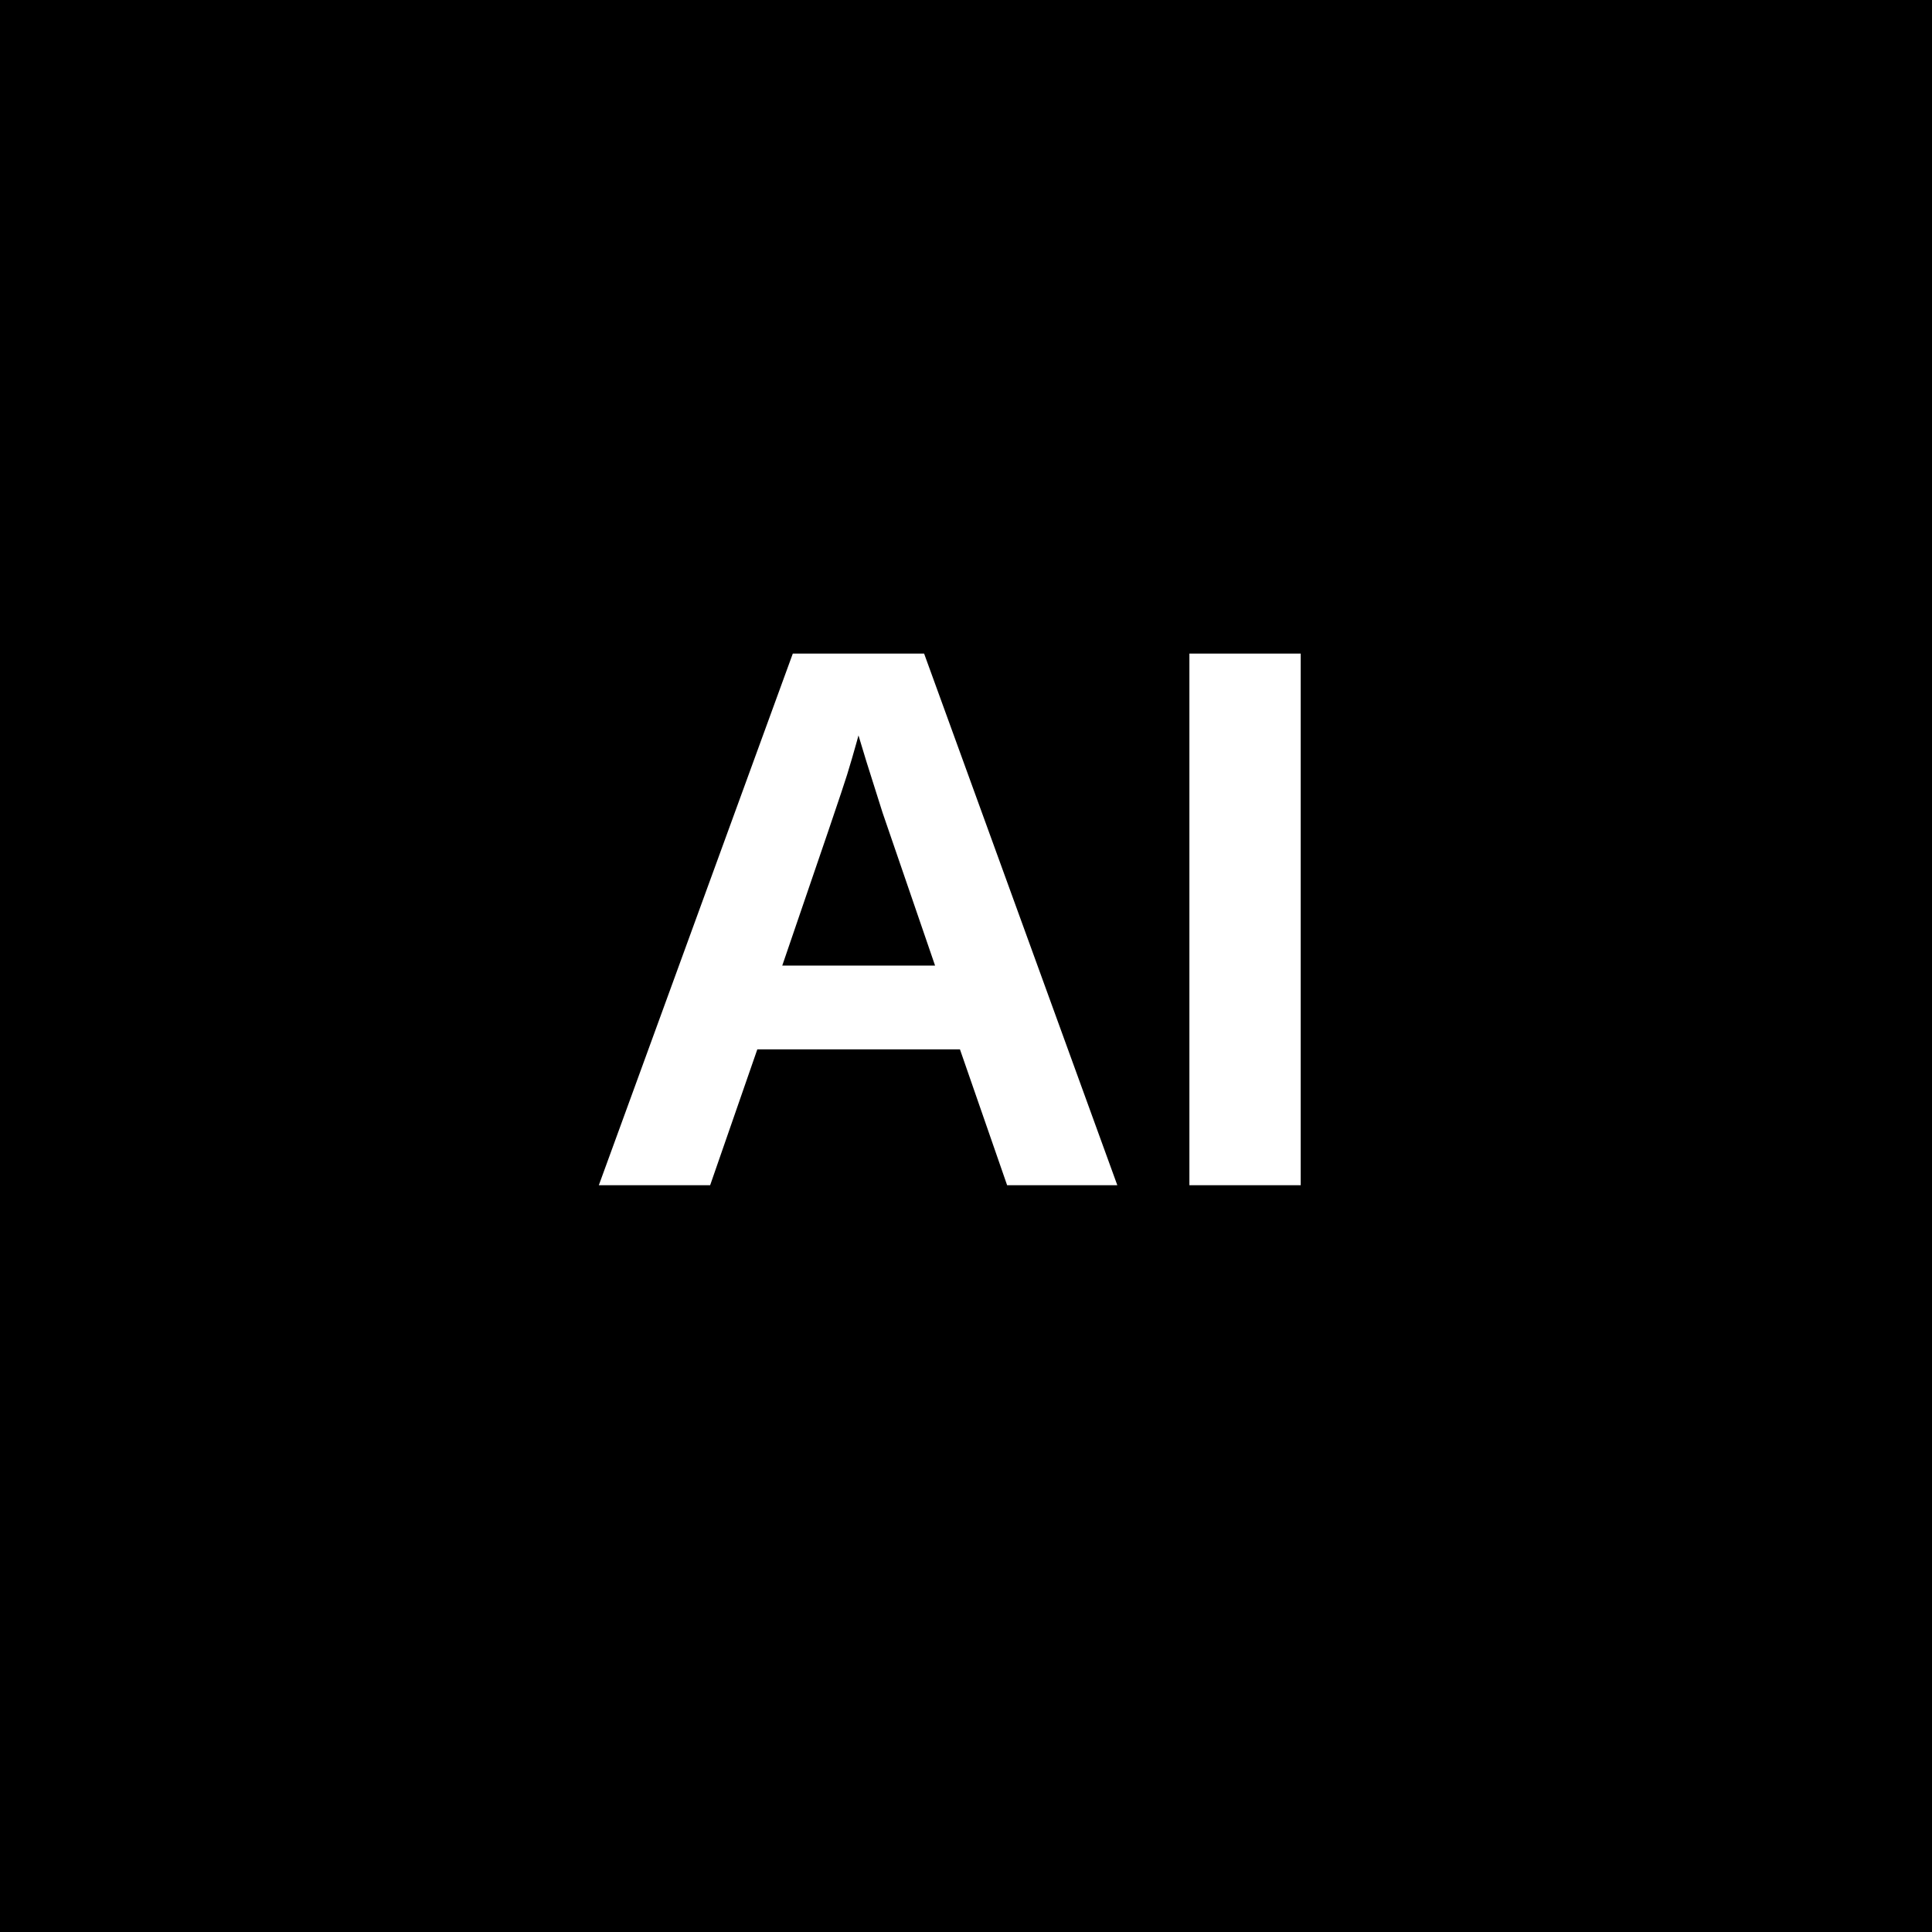
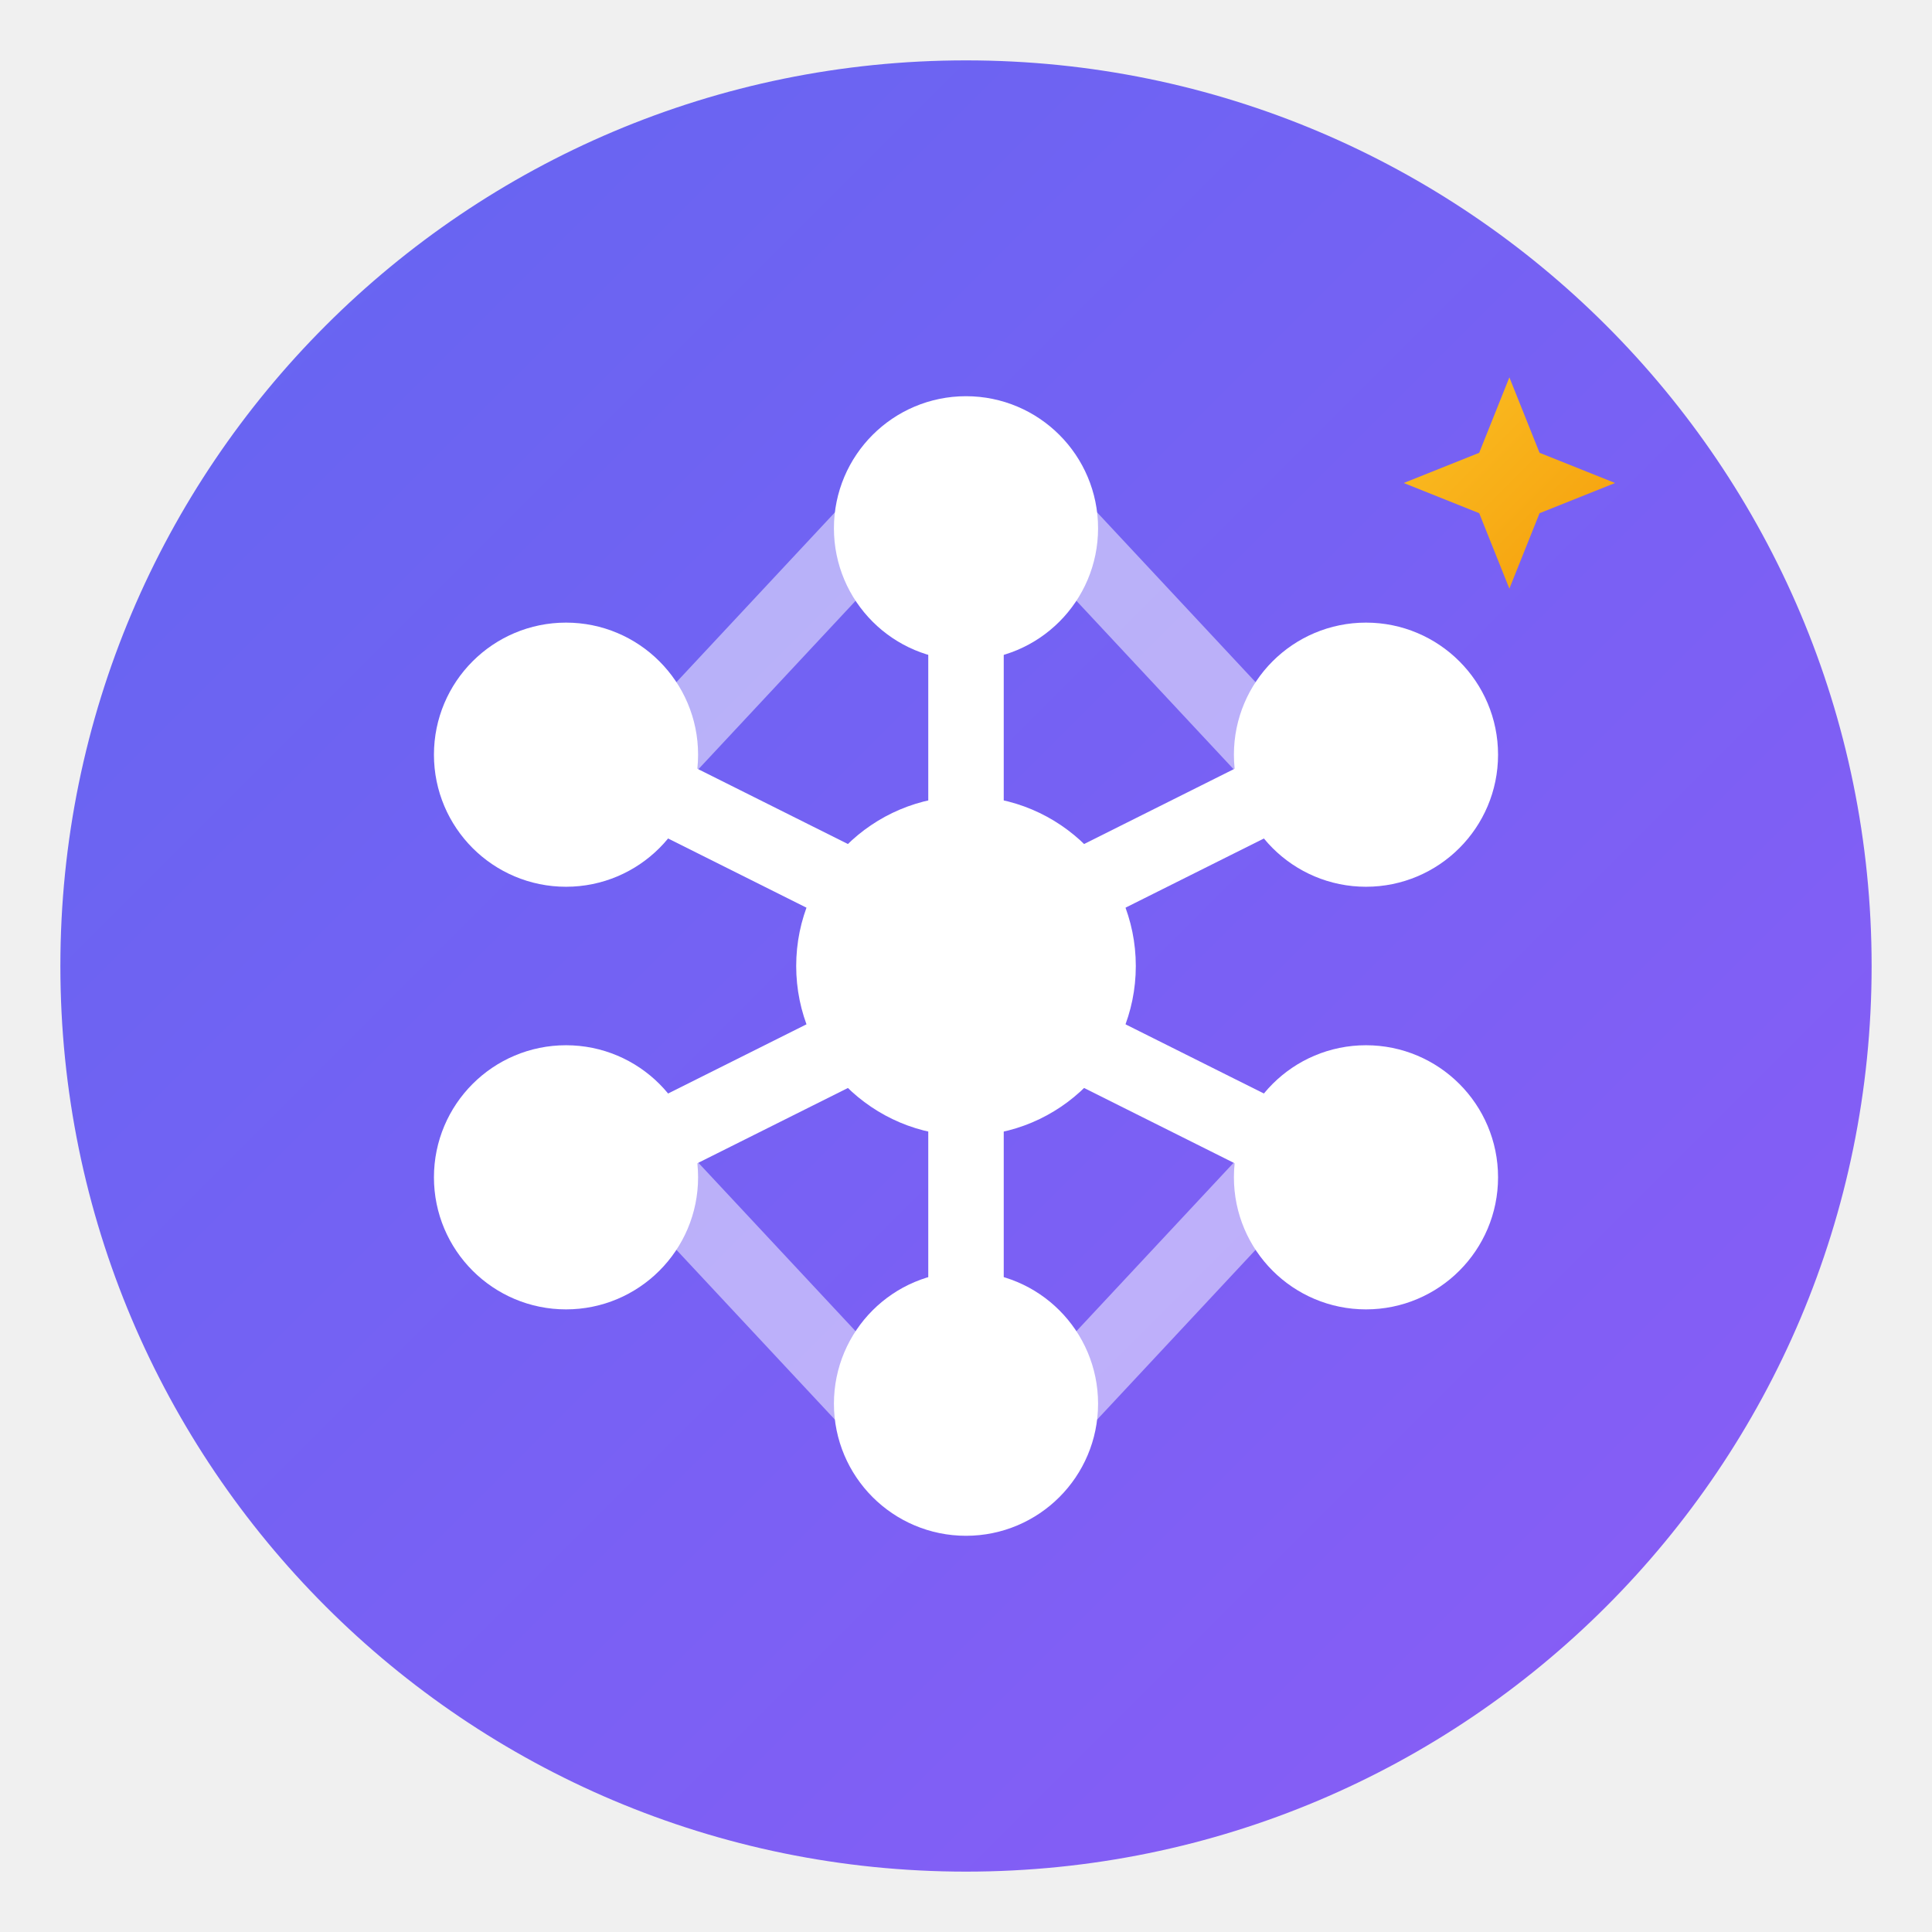
- <svg xmlns="http://www.w3.org/2000/svg" width="512" height="512">
-   <rect width="512" height="512" fill="#000000" />
-   <text x="50%" y="50%" dominant-baseline="middle" text-anchor="middle" font-family="Arial, sans-serif" font-size="204.8" font-weight="bold" fill="#ffffff">AI</text>
+ <svg xmlns="http://www.w3.org/2000/svg" width="512" height="512" viewBox="0 0 512 512">
+   <defs>
+     <linearGradient id="bgGradient" x1="0%" y1="0%" x2="100%" y2="100%">
+       <stop offset="0%" style="stop-color:#6366f1" />
+       <stop offset="100%" style="stop-color:#8b5cf6" />
+     </linearGradient>
+     <linearGradient id="sparkGradient" x1="0%" y1="0%" x2="100%" y2="100%">
+       <stop offset="0%" style="stop-color:#fbbf24" />
+       <stop offset="100%" style="stop-color:#f59e0b" />
+     </linearGradient>
+   </defs>
+   <circle cx="256" cy="256" r="240" fill="url(#bgGradient)" />
+   <g fill="none" stroke="#ffffff" stroke-width="20" stroke-linecap="round" stroke-linejoin="round">
+     <circle cx="256" cy="256" r="35" fill="#ffffff" />
+     <circle cx="256" cy="140" r="25" fill="#ffffff" />
+     <line x1="256" y1="221" x2="256" y2="165" />
+     <circle cx="256" cy="372" r="25" fill="#ffffff" />
+     <line x1="256" y1="291" x2="256" y2="347" />
+     <circle cx="150" cy="200" r="25" fill="#ffffff" />
+     <line x1="225" y1="235" x2="175" y2="210" />
+     <circle cx="150" cy="312" r="25" fill="#ffffff" />
+     <line x1="225" y1="277" x2="175" y2="302" />
+     <circle cx="362" cy="200" r="25" fill="#ffffff" />
+     <line x1="287" y1="235" x2="337" y2="210" />
+     <circle cx="362" cy="312" r="25" fill="#ffffff" />
+     <line x1="287" y1="277" x2="337" y2="302" />
+     <line x1="175" y1="200" x2="231" y2="140" stroke-opacity="0.5" />
+     <line x1="337" y1="200" x2="281" y2="140" stroke-opacity="0.5" />
+     <line x1="175" y1="312" x2="231" y2="372" stroke-opacity="0.5" />
+     <line x1="337" y1="312" x2="281" y2="372" stroke-opacity="0.5" />
+   </g>
+   <g fill="url(#sparkGradient)">
+     <path d="M400 100 L408 120 L428 128 L408 136 L400 156 L392 136 L372 128 L392 120 Z" />
+   </g>
</svg>
